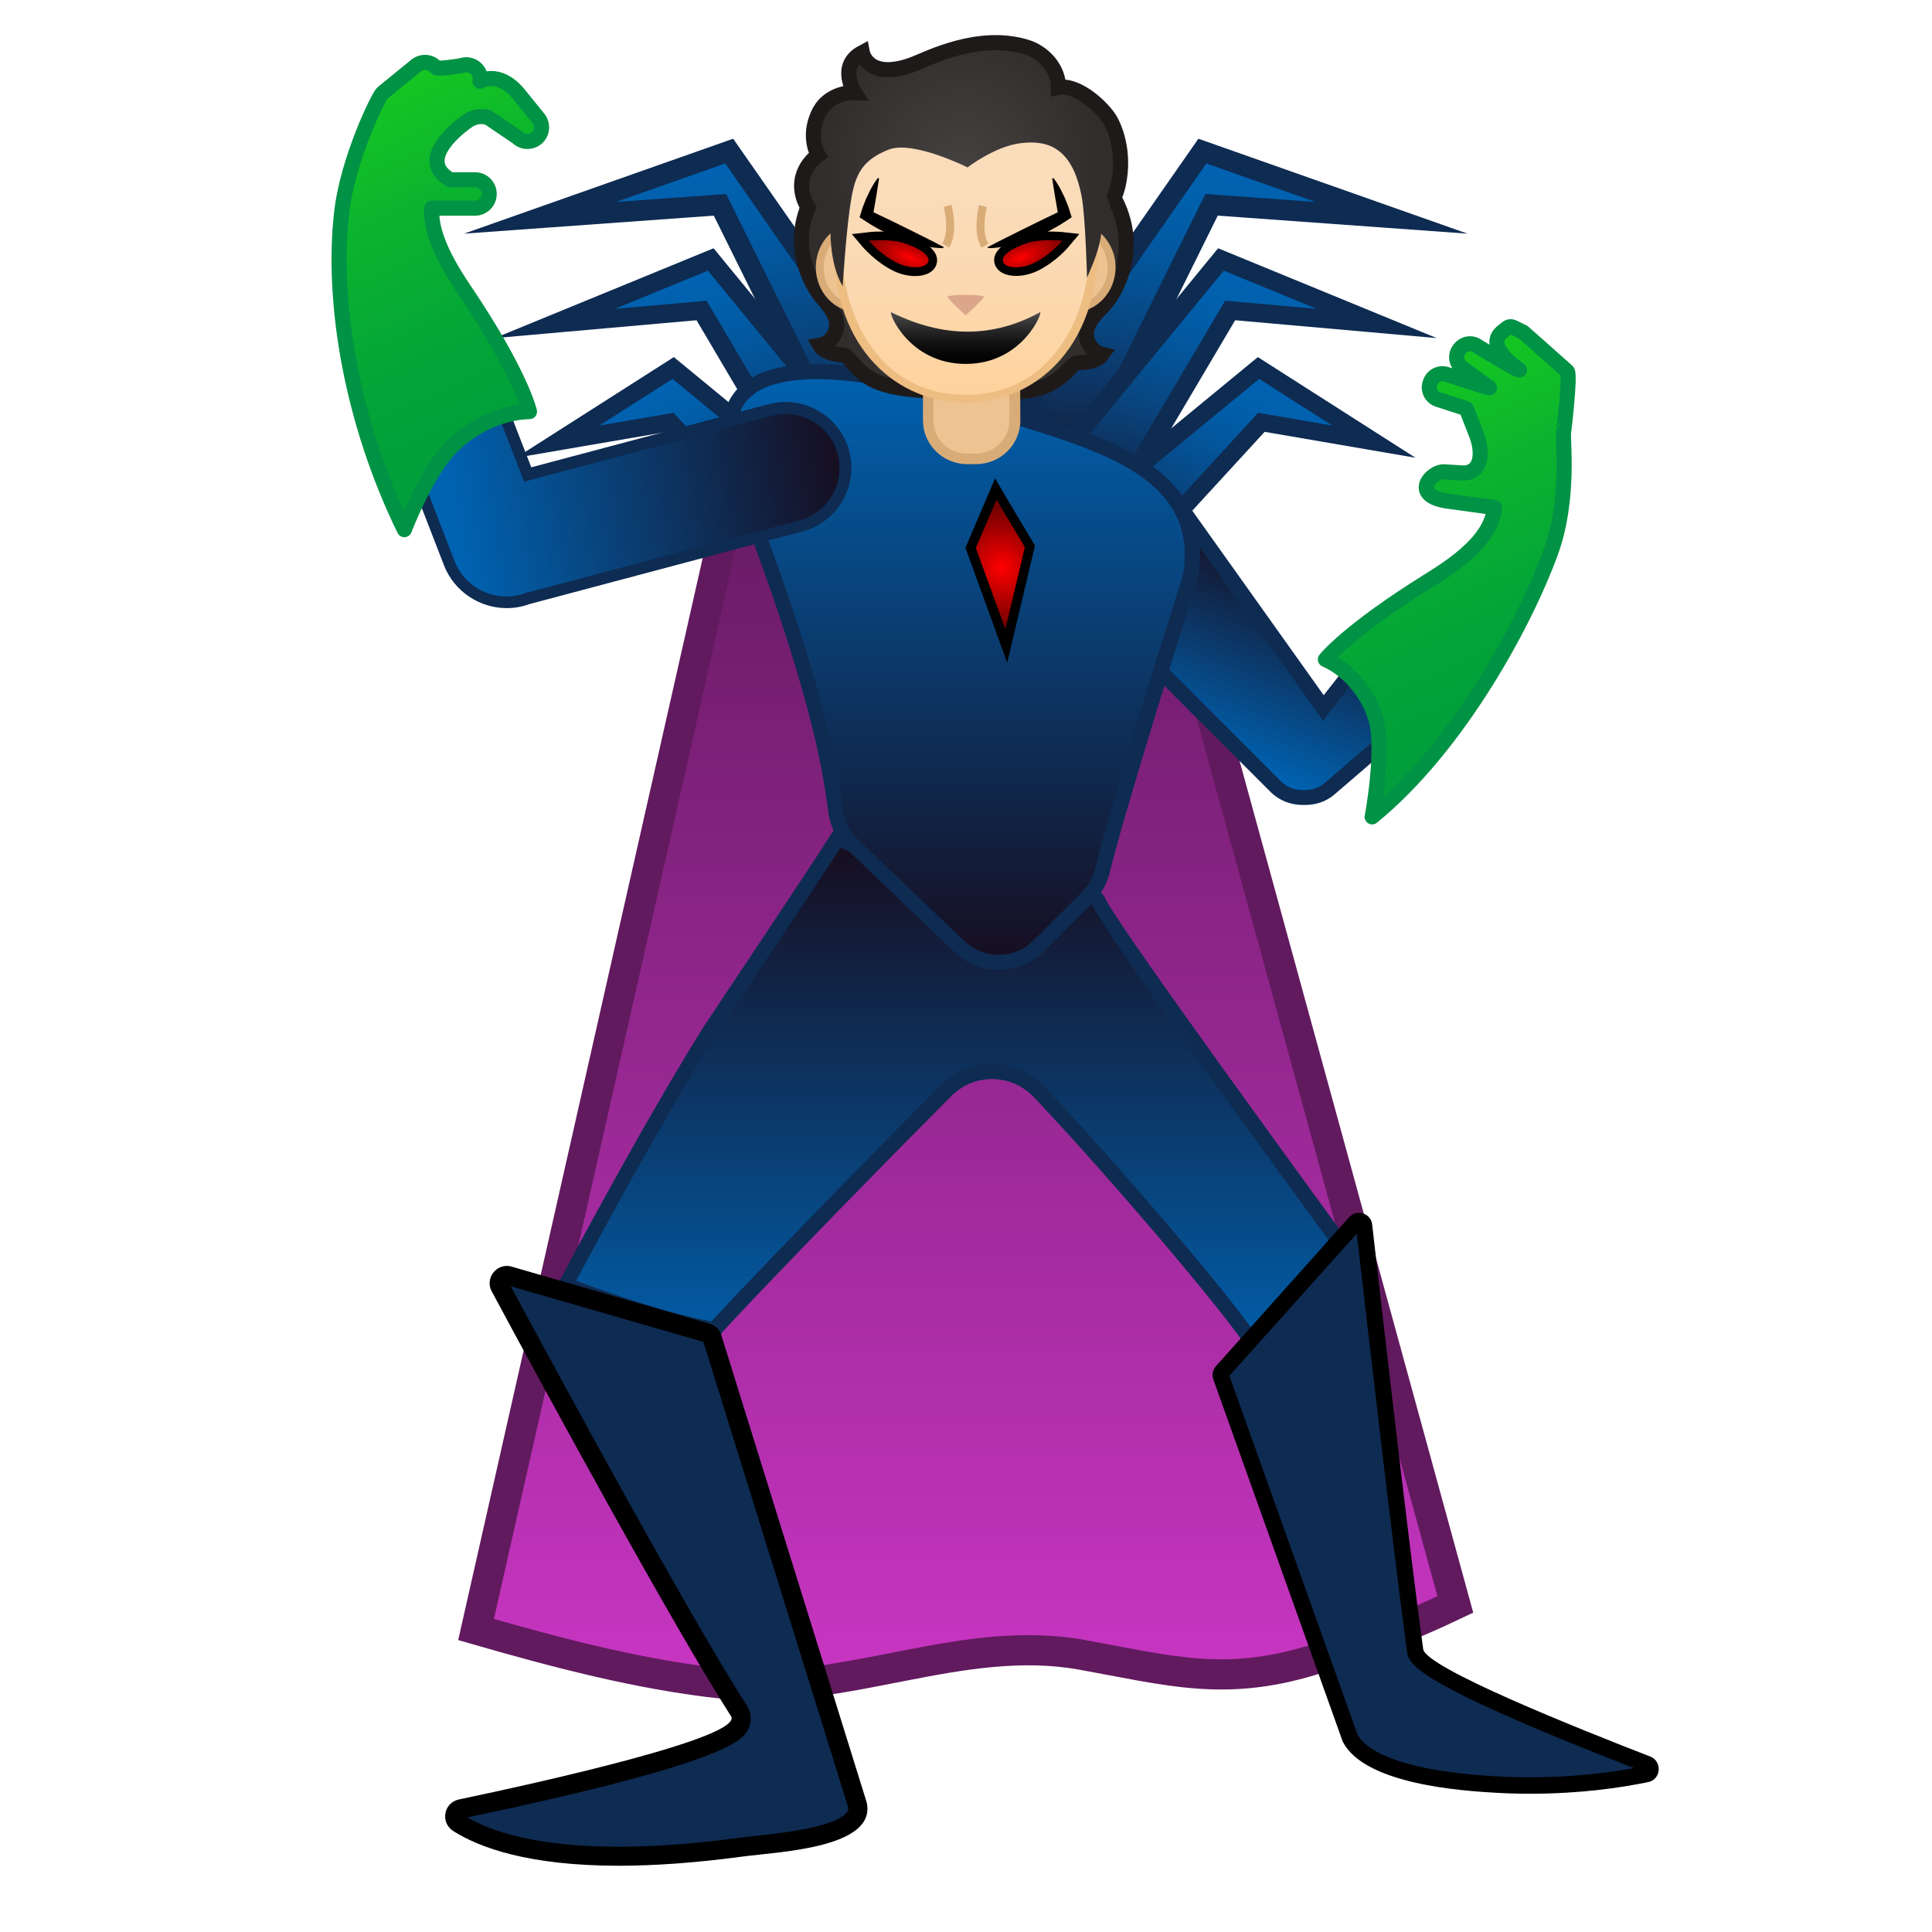
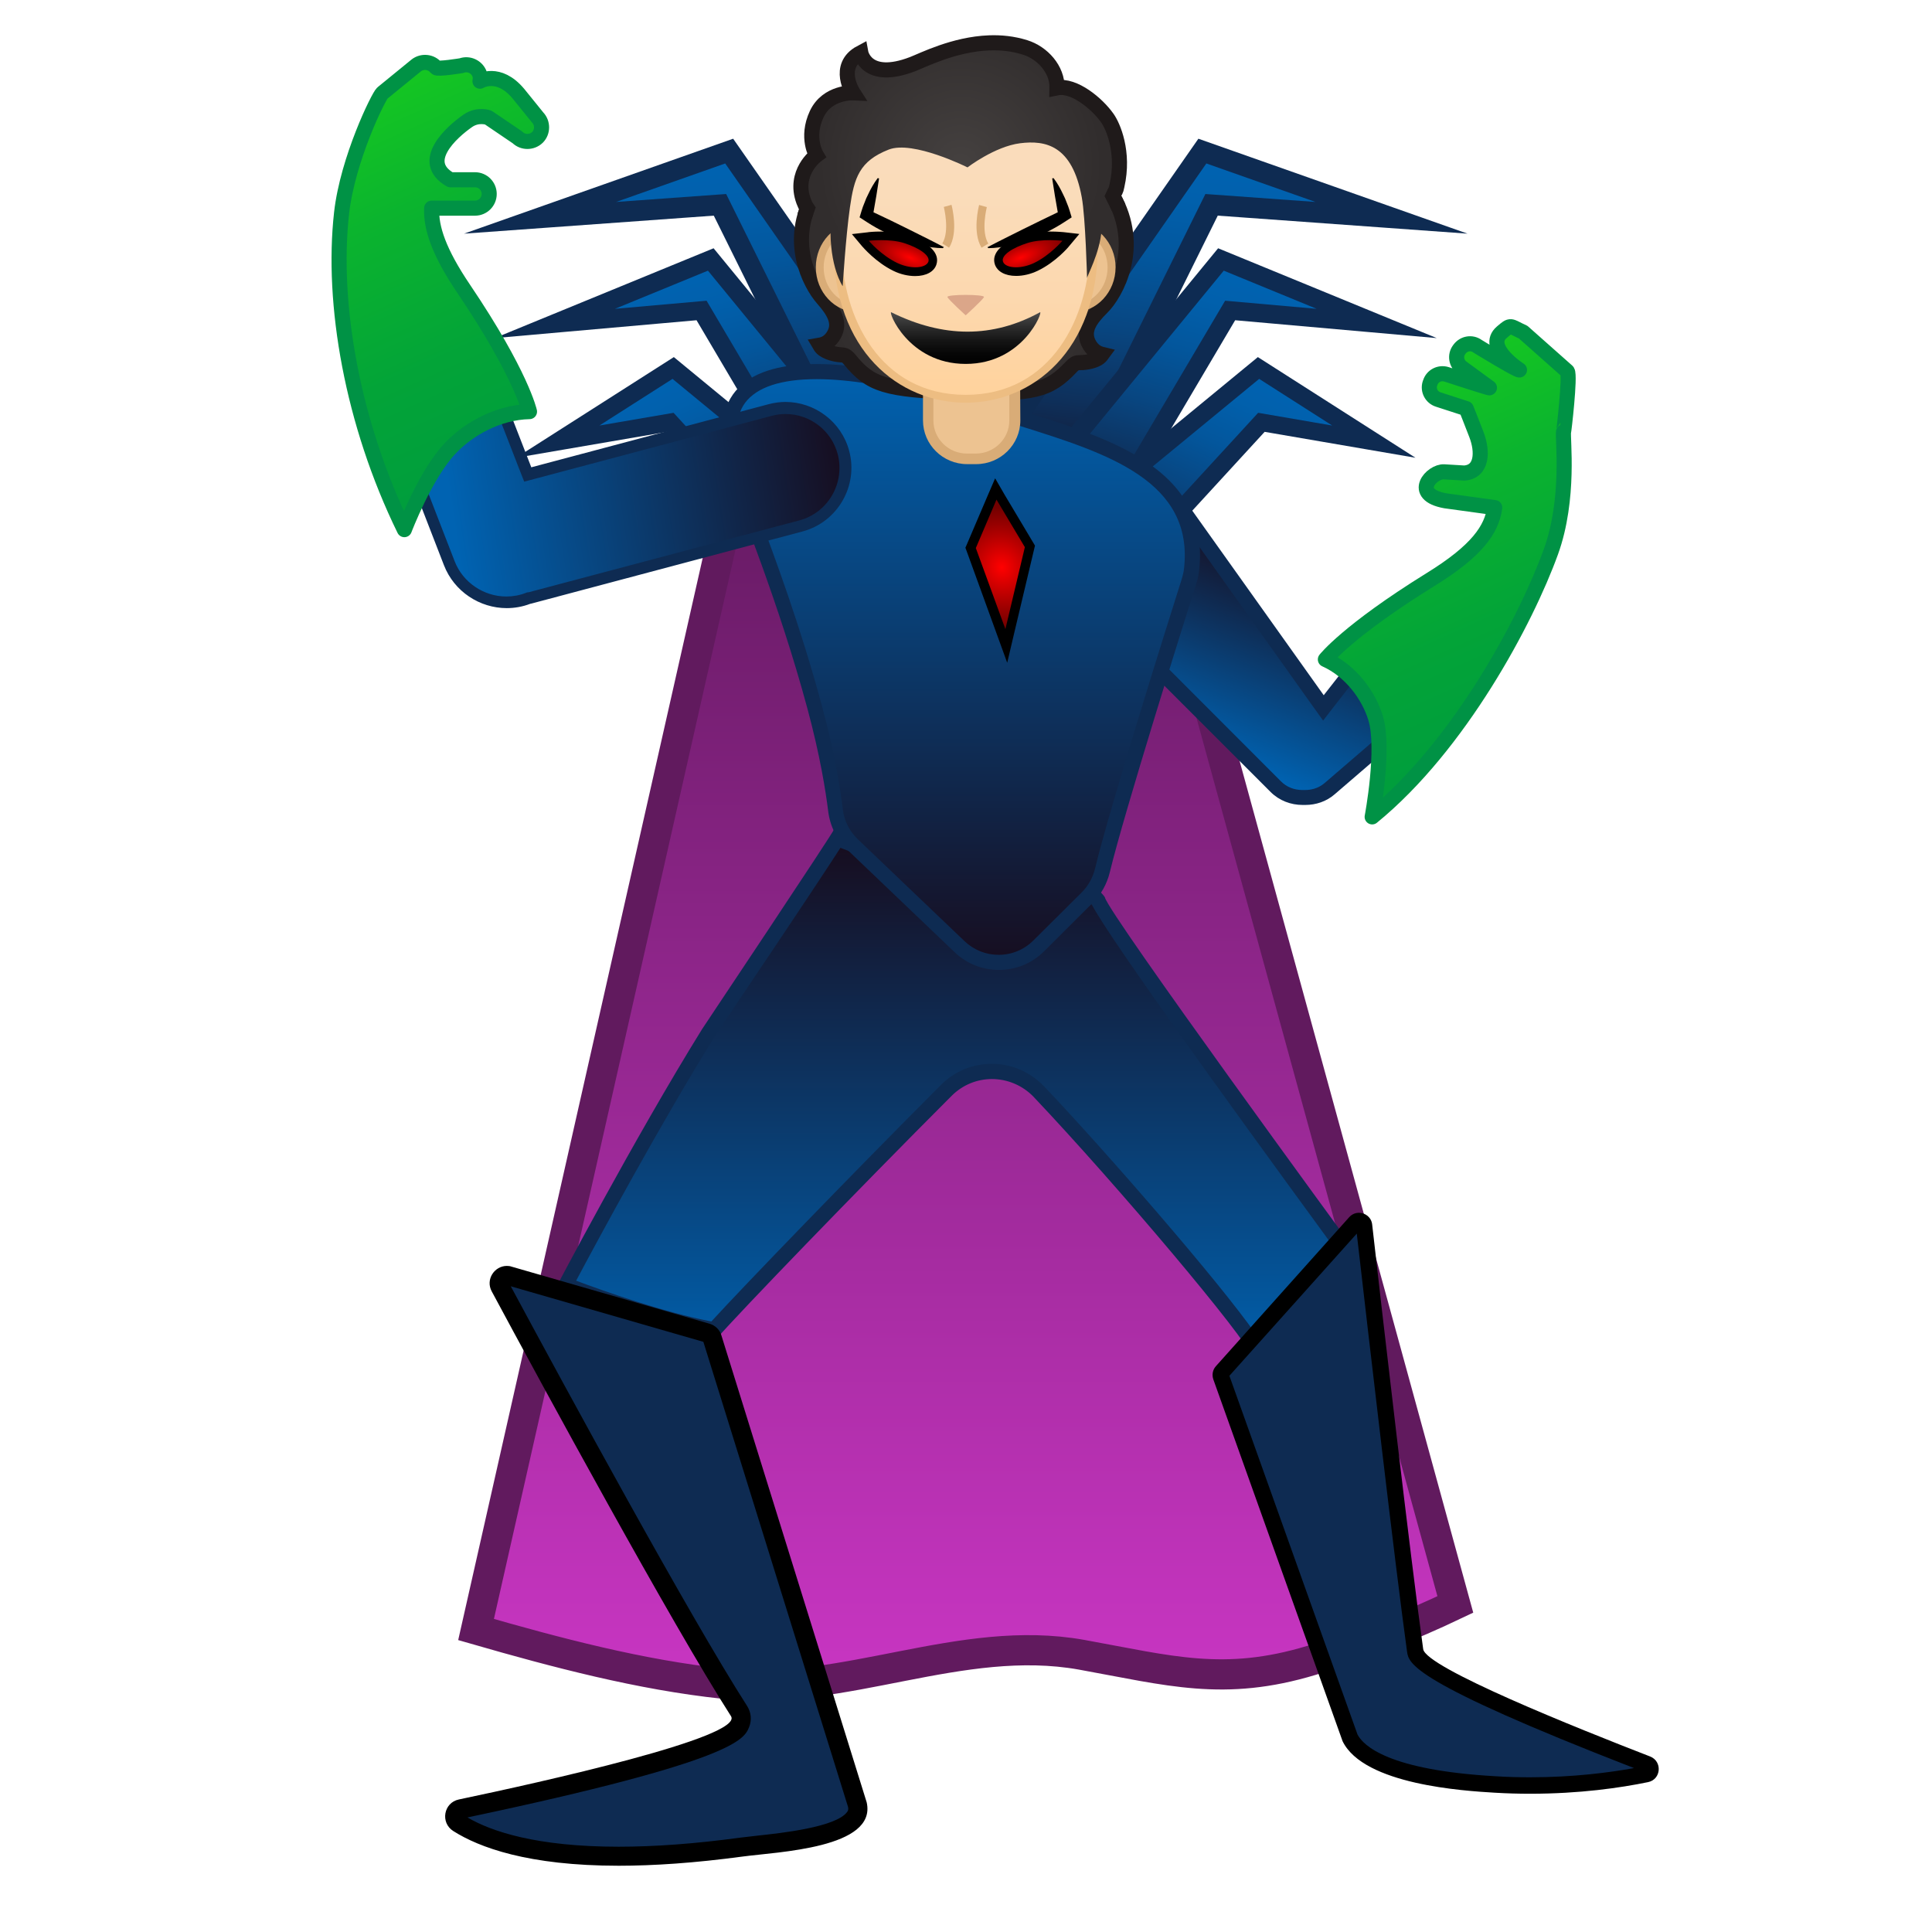
<svg xmlns="http://www.w3.org/2000/svg" xmlns:xlink="http://www.w3.org/1999/xlink" enable-background="new 0 0 128 128" viewBox="0 0 128 128">
  <linearGradient id="a" gradientTransform="matrix(1 0 0 -1 0 131.43)" gradientUnits="userSpaceOnUse" x1="63.99" x2="63.99" y1="97.18" y2="20.78">
    <stop offset="0" stop-color="#691b66" />
    <stop offset="1" stop-color="#c735c1" />
  </linearGradient>
  <linearGradient id="b">
    <stop offset=".003" stop-color="#0063b2" />
    <stop offset=".136" stop-color="#0160ac" />
    <stop offset=".311" stop-color="#03569c" />
    <stop offset=".508" stop-color="#084681" />
    <stop offset=".722" stop-color="#0e305b" />
    <stop offset=".948" stop-color="#15142b" />
    <stop offset="1" stop-color="#170d1f" />
  </linearGradient>
  <linearGradient id="c" gradientTransform="matrix(1.0651 -.1281 -.1293 -1.0755 55.33 104.29)" gradientUnits="userSpaceOnUse" x1="4.08" x2="4.08" xlink:href="#b" y1="87.09" y2="64.92" />
  <linearGradient id="d" gradientTransform="matrix(.9919 -.2786 -.2895 -1.0307 73.71 35.76)" gradientUnits="userSpaceOnUse" x1="-20.98" x2="-20.98" xlink:href="#b" y1="23.34" y2="4.5" />
  <linearGradient id="e" gradientTransform="matrix(.909 -.4169 -.4169 -.909 80.06 -44.44)" gradientUnits="userSpaceOnUse" x1="-60.92" x2="-60.92" xlink:href="#b" y1="-47.85" y2="-65.89" />
  <linearGradient id="f" gradientTransform="matrix(-1.0651 -.1281 .1293 -1.0755 -659.98 104.29)" gradientUnits="userSpaceOnUse" x1="-673.97" x2="-673.97" xlink:href="#b" y1="167.85" y2="145.68" />
  <linearGradient id="g" gradientTransform="matrix(-.9919 -.2786 .2895 -1.0307 -678.37 35.76)" gradientUnits="userSpaceOnUse" x1="-705.59" x2="-705.59" xlink:href="#b" y1="208.39" y2="189.55" />
  <linearGradient id="h" gradientTransform="matrix(-.909 -.4169 .4169 -.909 -684.72 -44.44)" gradientUnits="userSpaceOnUse" x1="-726.82" x2="-726.82" xlink:href="#b" y1="257.55" y2="239.52" />
  <linearGradient id="i">
    <stop offset=".003" stop-color="#0063b2" />
    <stop offset="1" stop-color="#170d1f" />
  </linearGradient>
  <linearGradient id="j" gradientTransform="matrix(1 0 0 -1 0 131.43)" gradientUnits="userSpaceOnUse" x1="78.79" x2="84.23" xlink:href="#i" y1="81.94" y2="95.21" />
  <linearGradient id="k" gradientTransform="matrix(1 0 0 -1 0 131.43)" gradientUnits="userSpaceOnUse" x1="63.16" x2="63.16" y1="75.52" y2="39.99">
    <stop offset="0" stop-color="#170d1f" />
    <stop offset=".997" stop-color="#0063b2" />
  </linearGradient>
  <linearGradient id="l" gradientTransform="matrix(1 0 0 -1 0 131.43)" gradientUnits="userSpaceOnUse" x1="63.68" x2="63.68" xlink:href="#i" y1="107.51" y2="67.39" />
  <linearGradient id="m">
    <stop offset="0" stop-color="#454140" />
    <stop offset="1" stop-color="#312d2d" />
  </linearGradient>
  <radialGradient id="n" cx="63.9" cy="19.32" gradientUnits="userSpaceOnUse" r="8.94" xlink:href="#m" />
  <linearGradient id="o" gradientTransform="matrix(1 0 0 -1 0 131.43)" gradientUnits="userSpaceOnUse" x1="63.98" x2="63.98" y1="105.18" y2="126.5">
    <stop offset="0" stop-color="#ffd29c" />
    <stop offset=".024" stop-color="#ffd39e" />
    <stop offset=".316" stop-color="#fcd8af" />
    <stop offset=".629" stop-color="#fadcba" />
    <stop offset="1" stop-color="#f9ddbd" />
  </linearGradient>
  <linearGradient id="p" gradientTransform="matrix(1 0 0 -1 0 131.43)" gradientUnits="userSpaceOnUse" x1="63.97" x2="63.97" y1="110.73" y2="107.3">
    <stop offset="0" stop-color="#4d4d4d" />
    <stop offset=".255" stop-color="#2f2f2f" />
    <stop offset=".541" stop-color="#151515" />
    <stop offset=".799" stop-color="#060606" />
    <stop offset="1" />
  </linearGradient>
  <radialGradient id="q" cx="63.66" cy="10.89" gradientUnits="userSpaceOnUse" r="9.4" xlink:href="#m" />
-   <clipPath id="r">
-     <path d="m55.62 1.99-2.96 5.38-.31 6.48 1.38.85.73-2.11 12.11-5.94 5.46 3.62 1.61 3.46 1.4-1.24-.79-10.96z" />
-   </clipPath>
-   <linearGradient id="s">
+   <linearGradient id="r">
    <stop offset=".003" stop-color="#f00" />
    <stop offset=".072" stop-color="#f50000" />
    <stop offset=".712" stop-color="#980000" />
    <stop offset="1" stop-color="#730000" />
  </linearGradient>
-   <radialGradient id="t" cx="114.11" cy="189.56" gradientTransform="matrix(.9263 .3768 .1497 -.368 -73.77 43.84)" gradientUnits="userSpaceOnUse" r="3.37" xlink:href="#s" />
-   <radialGradient id="u" cx="-574.54" cy="-540.82" gradientTransform="matrix(-.9263 .3768 -.1497 -.368 -545.53 34.54)" gradientUnits="userSpaceOnUse" r="3.37" xlink:href="#s" />
-   <radialGradient id="v" cx="58.7" cy="97.71" gradientTransform="matrix(.9649 -.0175 -.0701 -1.0351 16.58 139.75)" gradientUnits="userSpaceOnUse" r="3.83" xlink:href="#s" />
-   <linearGradient id="w" gradientTransform="matrix(1 0 0 -1 0 131.43)" gradientUnits="userSpaceOnUse" x1="29.53" x2="55.54" xlink:href="#i" y1="99.64" y2="103.65" />
-   <linearGradient id="x">
+   <radialGradient id="s" cx="114.11" cy="189.56" gradientTransform="matrix(.9263 .3768 .1497 -.368 -73.77 43.84)" gradientUnits="userSpaceOnUse" r="3.37" xlink:href="#r" />
+   <radialGradient id="t" cx="-574.54" cy="-540.82" gradientTransform="matrix(-.9263 .3768 -.1497 -.368 -545.53 34.54)" gradientUnits="userSpaceOnUse" r="3.37" xlink:href="#r" />
+   <radialGradient id="u" cx="58.7" cy="97.71" gradientTransform="matrix(.9649 -.0175 -.0701 -1.0351 16.58 139.75)" gradientUnits="userSpaceOnUse" r="3.83" xlink:href="#r" />
+   <linearGradient id="v" gradientTransform="matrix(1 0 0 -1 0 131.43)" gradientUnits="userSpaceOnUse" x1="29.53" x2="55.54" xlink:href="#i" y1="99.64" y2="103.65" />
+   <linearGradient id="w">
    <stop offset="0" stop-color="#17cb1f" />
    <stop offset=".356" stop-color="#0bb42e" />
    <stop offset=".719" stop-color="#03a438" />
    <stop offset=".997" stop-color="#009e3c" />
  </linearGradient>
-   <linearGradient id="y" gradientTransform="matrix(1 0 0 -1 0 131.43)" gradientUnits="userSpaceOnUse" x1="23.47" x2="35.06" xlink:href="#x" y1="127.2" y2="101.49" />
-   <linearGradient id="z" gradientTransform="matrix(1 0 0 -1 0 131.43)" gradientUnits="userSpaceOnUse" x1="90.47" x2="101.33" xlink:href="#x" y1="107.41" y2="83.33" />
+   <linearGradient id="x" gradientTransform="matrix(1 0 0 -1 0 131.43)" gradientUnits="userSpaceOnUse" x1="23.47" x2="35.06" xlink:href="#w" y1="127.2" y2="101.49" />
+   <linearGradient id="y" gradientTransform="matrix(1 0 0 -1 0 131.43)" gradientUnits="userSpaceOnUse" x1="90.47" x2="101.33" xlink:href="#w" y1="107.41" y2="83.33" />
  <path d="m48.76 31.75-17.22 76.21c5.31 1.53 10.9 3.01 16.39 3.59 8 .87 15.72-3.35 23.72-1.92 5.82 1.05 9.44 2.13 15.25.37 3.25-.98 6.46-2.24 9.52-3.7l-20.45-74.55z" fill="url(#a)" stroke="#611a5e" stroke-miterlimit="10" stroke-width="2" />
  <g stroke="#0e2b52" stroke-miterlimit="10">
    <path d="m35.78 14.43 12.53-4.42 15.99 22.92-6.74.54-9.86-19.9z" fill="url(#c)" stroke-width="1.37" />
    <path d="m36.76 21.43 10.33-4.24 14.34 17.49-5.81 1.37-9.14-15.48z" fill="url(#d)" stroke-width="1.23" />
    <path d="m36.95 29.26 7.65-4.88 15.9 13.09-5.36 2.21-10.73-11.7z" fill="url(#e)" stroke-width="1.17" />
    <path d="m92.19 14.43-12.53-4.42-15.98 22.92 6.74.54 9.85-19.9z" fill="url(#f)" stroke-width="1.37" />
    <path d="m91.21 21.43-10.32-4.24-14.35 17.49 5.81 1.37 9.15-15.48z" fill="url(#g)" stroke-width="1.23" />
    <path d="m91.02 29.26-7.64-4.88-15.91 13.09 5.36 2.21 10.74-11.7z" fill="url(#h)" stroke-width="1.17" />
  </g>
  <path d="m86.29 52.84c-.67 0-1.3-.25-1.76-.72l-14.11-14.12c-.97-.97-.97-2.56 0-3.53l1.94-1.94c.31-.31.99-.49 1.87-.49 1.44 0 3.04.47 3.63 1.07l9.83 13.79 3.18-4.08c.38-.32.96-.53 1.56-.53.73 0 1.42.32 1.9.87l.22.25c.9 1.04.78 2.63-.26 3.52l-6.18 5.32c-.45.39-1.01.59-1.62.59z" fill="url(#j)" />
  <path d="m74.23 32.54c1.36 0 2.74.45 3.23.88l9.42 13.23.78 1.09.82-1.06 2.71-3.47c.35-.27.78-.42 1.23-.42.59 0 1.14.25 1.52.69l.22.25c.72.84.63 2.1-.21 2.82l-6.18 5.32c-.45.39-.96.47-1.31.47h-.18c-.54 0-1.04-.2-1.41-.57l-14.1-14.12c-.78-.78-.78-2.05 0-2.83l1.94-1.94c.17-.17.71-.34 1.52-.34m0-1c-.94 0-1.78.19-2.23.64l-1.94 1.94c-1.17 1.17-1.17 3.07 0 4.23l14.12 14.12c.58.58 1.35.86 2.12.86h.18c.69 0 1.39-.22 1.95-.71l6.18-5.32c1.25-1.08 1.39-2.98.32-4.22l-.22-.25c-.59-.69-1.43-1.04-2.28-1.04-.69 0-1.39.24-1.95.72l-2.78 3.55-9.48-13.31c-.72-.72-2.48-1.21-3.99-1.21z" fill="#0e2b52" />
  <path d="m83.13 89.19c-1.68-2.64-9.46-11.77-14.3-16.84-.82-.86-1.93-1.34-3.11-1.34-1.14 0-2.22.45-3.02 1.25-6.18 6.19-13.5 13.77-15.37 15.86-3.61-.65-8.3-2.38-9.84-2.97 1.12-2.11 5.59-10.47 9.45-16.69.03-.05.45-.67 1.08-1.62 5.24-7.87 6.91-10.4 7.45-11.27.99.35 3.93 1.48 8.27 3.92.76.43 1.54.65 2.31.65 2.25 0 3.8-1.83 4.49-2.82.23.24.55.58 1.01 1.07.47.49 1.1 1.15 1.22 1.31.87 1.87 12.21 17.43 16.09 22.73-.73 1.09-3.37 4.99-5.73 6.76z" fill="url(#k)" />
  <path d="m55.68 56.17c1.23.46 3.96 1.58 7.82 3.75.84.47 1.7.71 2.55.71 2.12 0 3.67-1.46 4.53-2.55.17.18.37.39.6.63.45.47 1.07 1.12 1.18 1.27-.01-.01-.1-.14-.14-.33.22 1.04 8.73 12.83 16 22.78-.84 1.26-2.99 4.32-4.99 6.01-2.36-3.42-10.11-12.32-14.05-16.46-.92-.96-2.15-1.5-3.47-1.5-1.28 0-2.48.5-3.37 1.4-5.99 6-13.06 13.32-15.21 15.67-3.18-.61-7.11-2.01-8.96-2.7 1.44-2.71 5.57-10.36 9.16-16.15.04-.07.45-.68 1.07-1.6 4.65-6.91 6.51-9.73 7.28-10.93m-.43-1.21c-.04.2-8.64 13.08-8.74 13.23-4.49 7.24-9.73 17.22-9.73 17.22s6.24 2.5 10.73 3.24c1.53-1.75 9.14-9.64 15.54-16.05.74-.74 1.7-1.11 2.67-1.11 1 0 2.01.4 2.76 1.18 5.54 5.85 14.15 16.06 14.48 17.23 2.97-1.89 6.49-7.49 6.49-7.49s-16.02-21.89-16.25-22.96c-.04-.18-2.69-2.8-2.73-3 0 0-1.69 3.17-4.43 3.17-.63 0-1.32-.17-2.06-.58-5.48-3.08-8.73-4.08-8.73-4.08z" fill="#0e2b52" />
  <path d="m66.17 63.76c-.97 0-1.89-.37-2.59-1.04l-7.08-6.77c-.63-.6-1.03-1.4-1.13-2.26-.17-1.42-.55-3.74-1.38-6.85-1.4-5.2-3.09-9.73-4.21-12.74-.41-1.1-.73-1.96-.91-2.52-.75-2.32-.7-4.07.13-5.21.85-1.17 2.58-1.77 5.11-1.77 4.57 0 10.15 1.97 10.21 1.99 1.08.41 2.26.78 3.5 1.17 5.55 1.75 11.85 3.72 11.11 10-.02.21-.07.43-.15.69-.8 2.51-4.8 15.23-5.75 19.19-.17.7-.52 1.33-1.01 1.82-.83.82-2.06 2.05-3.2 3.19-.71.72-1.65 1.11-2.65 1.11z" fill="url(#l)" />
  <path d="m54.11 25.12c4.48 0 9.99 1.94 10.02 1.95 1.1.42 2.29.79 3.54 1.18 5.63 1.77 11.46 3.6 10.77 9.46-.02.18-.07.38-.13.6-.8 2.52-4.81 15.25-5.76 19.23-.15.61-.45 1.15-.88 1.58-.83.82-2.07 2.05-3.21 3.19-.61.61-1.43.95-2.3.95-.84 0-1.64-.32-2.25-.9l-7.09-6.77c-.54-.52-.89-1.21-.98-1.96-.17-1.43-.55-3.78-1.4-6.92-1.41-5.22-3.1-9.77-4.23-12.78-.41-1.09-.73-1.95-.9-2.49-.7-2.16-.68-3.76.06-4.76.78-1.03 2.37-1.56 4.74-1.56m0-1c-4.2 0-7.66 1.6-5.72 7.63.66 2.06 3.19 8.09 5.11 15.22.83 3.09 1.2 5.4 1.37 6.78.12.98.57 1.88 1.28 2.56l7.09 6.77c.82.79 1.88 1.18 2.94 1.18 1.09 0 2.17-.41 3-1.24 1.15-1.15 2.39-2.38 3.2-3.19.57-.56.96-1.27 1.15-2.05.95-3.95 4.99-16.8 5.74-19.16.08-.25.14-.52.17-.78.95-8.13-8.89-9.4-14.95-11.7 0 0-5.66-2.02-10.38-2.02z" fill="#0e2b52" />
  <path d="m72.1 22.69c-.37-.81.11-1.53.91-2.32.9-.89 2.44-4.27 1-7.12-.29-.05-4.46.15-5.52.12-1.28-.04-3.23-.1-4.51-.15-1.28-.04-3.23-.1-4.51-.15-1.06-.03-5.23-.51-5.52-.47-1.62 2.76-.28 6.23.56 7.17.74.84 1.18 1.59.76 2.37-.28.52-.67.67-.96.72.07.12.17.23.28.3.4.26.91.33 1.24.35.2.01.34.15.47.31 1.35 1.65 2.32 2.01 7.27 2.17s5.94-.14 7.4-1.69c.14-.15.29-.28.49-.28.33 0 .84-.04 1.26-.27.12-.07.22-.17.3-.28-.29-.06-.67-.25-.92-.78z" fill="url(#n)" />
  <path d="m72.1 22.69c-.37-.81.11-1.53.91-2.32.9-.89 2.68-3.98.72-7.39-.29-.05-19.49-.14-19.78-.1-1.82 3.05-.28 5.95.56 6.9.74.84 1.18 1.59.76 2.37-.28.52-.67.67-.96.72.07.12.17.23.28.3.4.26.91.33 1.24.35.2.01.34.15.47.31 1.35 1.65 2.32 2.01 7.27 2.17s5.94-.14 7.4-1.69c.14-.15.29-.28.49-.28.33 0 .84-.04 1.26-.27.12-.07.22-.17.3-.28-.29-.07-.67-.26-.92-.79z" fill="none" stroke="#1f1a1a" stroke-miterlimit="10" />
  <path d="m64.07 30.4c-1.42 0-2.58-1.14-2.58-2.54v-3.18h5.73v3.18c0 1.4-1.16 2.54-2.57 2.54z" fill="#edc391" />
  <path d="m66.87 25.03v2.83c0 1.21-1 2.19-2.22 2.19h-.59c-1.22 0-2.22-.98-2.22-2.19v-2.83zm.71-.71h-6.43v3.53c0 1.6 1.31 2.9 2.93 2.9h.59c1.62 0 2.93-1.3 2.93-2.9z" fill="#d9ac77" />
  <path d="m56.85 20.43c-1.4 0-2.54-1.22-2.54-2.72s1.14-2.72 2.54-2.72h14.26c1.4 0 2.54 1.22 2.54 2.72s-1.14 2.72-2.54 2.72z" fill="#edc391" />
  <path d="m71.1 15.26c1.26 0 2.28 1.1 2.28 2.46s-1.02 2.46-2.28 2.46h-14.25c-1.26 0-2.28-1.1-2.28-2.46s1.02-2.46 2.28-2.46zm0-.53h-14.25c-1.54 0-2.8 1.34-2.8 2.98s1.26 2.98 2.8 2.98h14.26c1.54 0 2.8-1.34 2.8-2.98s-1.28-2.98-2.81-2.98z" fill="#d9ac77" />
  <path d="m63.98 26.43c-4.08 0-8.49-3.16-8.49-10.12 0-5.57 3.24-11.58 8.49-11.58s8.49 6.01 8.49 11.58c-.02 6.94-4.41 10.12-8.49 10.12z" fill="url(#o)" />
  <path d="m63.98 4.98c5.08 0 8.22 5.87 8.22 11.32 0 4.75-2.58 9.86-8.22 9.86-5.65 0-8.22-5.11-8.22-9.86-.01-5.44 3.14-11.32 8.22-11.32m0-.52c-4.54 0-8.75 4.85-8.75 11.84 0 6.95 4.33 10.38 8.75 10.38s8.75-3.43 8.75-10.38c-.02-6.98-4.22-11.84-8.75-11.84z" fill="#edbd82" />
  <path d="m62.77 19.68c.08.19 1.21 1.21 1.21 1.21s1.13-1.02 1.21-1.21c.07-.19-2.5-.19-2.42 0z" fill="#dba689" />
  <path d="m68.9 20.69c-3.12 1.71-6.39 1.71-9.85 0-.24-.12 1.1 3.42 4.93 3.42s5.16-3.55 4.92-3.42z" fill="url(#p)" />
  <path d="m60.56 4.24c-3.07 1.17-3.43-.76-3.43-.76-1.66.88-.51 2.65-.51 2.65s-1.71-.08-2.4 1.41c-.73 1.56-.02 2.73-.02 2.73s-1.61 1.08-.92 2.96c.46 1.25 1.75 1.72 1.75 1.72-.09 2.72.8 4.01.8 4.01s.2-3.25.48-5.22.63-3.07 2.57-3.83c1.61-.63 5.22 1.18 5.22 1.18s1.81-1.39 3.49-1.6 3.45.13 4.08 3.58c.25 1.37.35 5.36.35 5.36-.02-.12.84-1.64.96-3.16.04-.57.86-1.96 1.1-2.99.5-2.24-.27-3.97-.63-4.49-.66-.94-2.2-2.22-3.33-2 .03-1.21-.95-2.31-2.11-2.67-3.19-.98-6.53.77-7.45 1.12z" fill="url(#q)" />
-   <g clip-path="url(#r)">
-     <path d="m60.56 4.24c-3.07 1.17-3.43-.76-3.43-.76-1.66.88-.51 2.65-.51 2.65s-1.71-.08-2.4 1.41c-.73 1.56-.02 2.73-.02 2.73s-1.61 1.08-.92 2.96c.46 1.25 1.75 1.72 1.75 1.72-.09 2.72.8 4.01.8 4.01s.95-4.69.83-5.4c0 0 1.95-.44 4.14-1.76 1.48-.9 2.48-1.93 4.16-2.35 2.56-.64 3.18 1.21 3.18 1.21s2.37-.52 3.17 2.77c.33 1.35.51 3.62.71 5-.02-.12.84-1.64.96-3.16.04-.57.86-1.96 1.1-2.99.5-2.24-.27-3.97-.63-4.49-.66-.94-2.2-2.22-3.33-2 .03-1.21-.95-2.31-2.11-2.67-3.19-.98-6.53.77-7.45 1.12z" fill="none" stroke="#1f1a1a" stroke-miterlimit="10" />
-   </g>
+   <path d="m53.31 14.32.18-.51c-.16-.24-.11-.16-.25-.49-.69-1.89.85-3.03.85-3.03s-.71-1.17.02-2.73c.7-1.49 2.41-1.41 2.41-1.41s-1.15-1.78.51-2.66c0 0 .35 1.94 3.43.76.68-.26 2.74-1.32 5.07-1.41.78-.03 1.58.05 2.38.3 1.16.36 2.15 1.46 2.12 2.68 1.13-.23 2.67 1.06 3.33 2 .37.51 1.15 2.25.64 4.49-.09.42-.07.22-.27.67l.38.77" fill="none" stroke="#1f1a1a" />
  <path d="m62.47 16.44c-.24 0-.48-.02-.71-.05l-.34-.05-.33-.07c-.22-.04-.43-.11-.65-.17s-.42-.13-.63-.2c-.82-.31-1.61-.69-2.35-1.17l-.51-.33.13-.43c.06-.19.12-.37.2-.55l.11-.28.13-.27c.08-.18.18-.36.28-.54s.22-.35.35-.53l.09.02c-.06.38-.12.77-.18 1.15l-.2 1.15-.04-.08 1.18.56 1.18.58 1.18.59c.39.19.78.4 1.17.6z" />
-   <path d="m60.62 17.98c-.42 0-.89-.11-1.3-.31-1.13-.54-1.95-1.51-1.99-1.55l-.33-.39.52-.06s.36-.04.85-.04c.63 0 1.17.07 1.6.21s1.46.52 1.75 1.09c.08.17.1.34.05.5-.12.34-.55.55-1.15.55z" fill="url(#t)" />
+   <path d="m60.62 17.98c-.42 0-.89-.11-1.3-.31-1.13-.54-1.95-1.51-1.99-1.55l-.33-.39.52-.06s.36-.04.85-.04c.63 0 1.17.07 1.6.21s1.46.52 1.75 1.09c.08.17.1.34.05.5-.12.34-.55.55-1.15.55z" fill="url(#s)" />
  <path d="m58.38 15.91c.46 0 1.03.04 1.51.19.97.31 1.75.81 1.62 1.23-.08.24-.42.38-.87.38-.35 0-.77-.09-1.18-.28-1.1-.52-1.9-1.48-1.9-1.48s.35-.04.82-.04m0-.57c-.5 0-.87.04-.89.05l-1.05.12.68.81c.04.04.9 1.06 2.08 1.63.45.22.96.34 1.43.34.73 0 1.26-.29 1.41-.77.24-.75-.48-1.46-1.98-1.95-.45-.16-1.02-.23-1.68-.23z" />
  <path d="m65.48 16.44c.24 0 .48-.02.71-.05l.34-.05.33-.07c.22-.04.43-.11.65-.17s.42-.13.63-.2c.82-.31 1.61-.69 2.35-1.17l.51-.33-.13-.43c-.06-.19-.12-.37-.2-.55l-.11-.28-.13-.27c-.08-.18-.18-.36-.28-.54s-.22-.35-.35-.53l-.09.02c.06.38.12.77.18 1.15l.2 1.15.04-.08-1.18.57-1.18.58-1.18.59c-.39.19-.78.4-1.17.6z" />
-   <path d="m67.32 17.98c-.6 0-1.03-.21-1.14-.57-.05-.16-.03-.33.05-.5.29-.57 1.32-.96 1.75-1.09.43-.14.96-.21 1.6-.21.49 0 .85.04.85.04l.52.06-.34.4c-.04.04-.86 1.01-1.99 1.55-.41.22-.88.32-1.3.32z" fill="url(#u)" />
+   <path d="m67.32 17.98c-.6 0-1.03-.21-1.14-.57-.05-.16-.03-.33.05-.5.29-.57 1.32-.96 1.75-1.09.43-.14.96-.21 1.6-.21.49 0 .85.04.85.04l.52.06-.34.4c-.04.04-.86 1.01-1.99 1.55-.41.22-.88.32-1.3.32z" fill="url(#t)" />
  <path d="m69.57 15.91c.47 0 .82.04.82.04s-.81.96-1.89 1.48c-.41.19-.83.28-1.18.28-.45 0-.8-.14-.87-.38-.14-.42.64-.92 1.62-1.23.47-.15 1.04-.19 1.5-.19m0-.57c-.66 0-1.23.07-1.68.22-1.5.48-2.22 1.2-1.98 1.95.16.48.68.77 1.41.77.47 0 .97-.12 1.43-.34 1.19-.57 2.05-1.58 2.08-1.63l.68-.81-1.05-.12c-.02 0-.39-.04-.89-.04z" />
  <path d="m62.88 16.41-.45-.28c.51-.83.1-2.4.1-2.42l.51-.14c.02.08.48 1.82-.16 2.84z" fill="#d9ac77" />
  <path d="m65.03 16.41c-.63-1.02-.18-2.76-.16-2.83l.51.14c0 .02-.41 1.59.1 2.42z" fill="#d9ac77" />
-   <path d="m64.32 36.3 1.66-3.91 2.26 3.81-1.57 6.59z" fill="url(#v)" />
+   <path d="m64.32 36.3 1.66-3.91 2.26 3.81-1.57 6.59z" fill="url(#u)" />
  <path d="m66.02 33.1 1.88 3.15-1.29 5.43-1.96-5.37zm-.09-1.41-.5 1.16-1.37 3.21-.1.23.09.24 1.95 5.37.73 2.01.49-2.08 1.29-5.43.06-.25-.13-.22-1.88-3.15z" />
-   <path d="m33.59 39.91c-1.67 0-3.19-1.04-3.79-2.59l-4.11-10.61c-.19-.5-.18-1.04.04-1.54.22-.49.61-.87 1.11-1.06l2.74-1.07c.23-.09.47-.14.72-.14.83 0 1.58.52 1.88 1.28l2.82 7.25 16.06-4.27c.33-.09.67-.13 1.02-.13 1.81 0 3.38 1.22 3.84 2.96.27 1.02.13 2.09-.41 3.02-.54.92-1.39 1.58-2.42 1.85l-17.97 4.78c-.56.18-1.04.27-1.53.27z" fill="url(#w)" />
+   <path d="m33.59 39.91c-1.67 0-3.19-1.04-3.79-2.59l-4.11-10.61c-.19-.5-.18-1.04.04-1.54.22-.49.61-.87 1.11-1.06l2.74-1.07c.23-.09.47-.14.72-.14.83 0 1.58.52 1.88 1.28l2.82 7.25 16.06-4.27c.33-.09.67-.13 1.02-.13 1.81 0 3.38 1.22 3.84 2.96.27 1.02.13 2.09-.41 3.02-.54.92-1.39 1.58-2.42 1.85l-17.97 4.78c-.56.18-1.04.27-1.53.27z" fill="url(#v)" />
  <path d="m30.27 23.3c.67 0 1.28.41 1.51 1.03l2.69 6.92.26.66.68-.18 15.72-4.18c.3-.08.61-.12.91-.12 1.63 0 3.05 1.1 3.46 2.66.24.92.11 1.89-.37 2.72s-1.25 1.42-2.18 1.67l-17.93 4.76h-.04l-.1.02-.04.02c-.41.16-.85.24-1.29.24-1.51 0-2.89-.94-3.43-2.34l-4.11-10.61c-.32-.83.09-1.77.92-2.09l2.74-1.06c.21-.09.4-.12.6-.12m0-.79c-.29 0-.58.05-.86.16l-2.74 1.06c-1.23.48-1.85 1.88-1.37 3.1l4.11 10.61c.68 1.76 2.38 2.85 4.16 2.85.52 0 1.05-.09 1.57-.29.02 0 .04 0 .06-.01l17.97-4.78c2.33-.62 3.71-3.03 3.09-5.34-.52-1.95-2.3-3.24-4.22-3.24-.37 0-.74.05-1.12.15l-15.72 4.18-2.69-6.92c-.36-.95-1.27-1.53-2.24-1.53z" fill="#0e2b52" />
  <path d="m41 122.97c-5.93 0-9.05-1.2-10.62-2.2-.28-.18-.25-.45-.24-.53.02-.1.09-.34.4-.4 17.69-3.72 18.28-5.12 18.5-5.65.12-.28.09-.58-.07-.84-3.89-6.05-12.37-21.66-15.83-28.09-.12-.22-.05-.41.01-.5.07-.12.23-.25.43-.25.05 0 .1.01.15.02l13.11 3.77c.17.05.29.17.35.34l9.63 30.95c.06.29.01.56-.17.81-.9 1.25-4.49 1.63-6.42 1.84-.42.04-.8.08-1.1.12-2.96.4-5.7.61-8.13.61z" fill="#0e2b52" />
  <path d="m33.84 85.22 12.76 3.68 9.59 30.83c.03.17-.01.24-.06.31-.73 1.02-4.4 1.41-5.98 1.58-.43.05-.81.09-1.12.13-2.94.4-5.64.6-8.04.6-5.46 0-8.45-1.02-10.02-1.94 17.72-3.74 18.32-5.18 18.65-5.96.2-.48.15-.99-.12-1.42-3.83-5.97-12.12-21.23-15.66-27.81m-.26-1.35c-.82 0-1.43.9-1 1.69 3.26 6.07 11.92 22.01 15.85 28.14.89 1.39-12.69 4.4-18.03 5.52-1.01.21-1.24 1.54-.37 2.09 1.7 1.08 4.95 2.3 10.96 2.3 2.31 0 5.02-.18 8.22-.61 2.28-.31 8.9-.54 8.21-3.59l-9.63-30.95c-.11-.37-.41-.65-.78-.76l-13.11-3.78c-.11-.04-.22-.05-.32-.05z" />
  <path d="m101.38 118.3c-.75 0-1.53-.02-2.33-.07-6.88-.39-9.02-1.91-9.6-3.1l-8.54-23.9c-.04-.12-.02-.25.07-.34l8.82-9.86c.07-.08.15-.12.25-.12.15 0 .32.09.34.3.75 6.55 2.59 22.39 3.38 28.14.07.51.24 1.7 15.36 7.55.21.08.22.27.22.35-.01.08-.04.25-.26.3-1.67.33-4.38.75-7.71.75z" fill="#0e2b52" />
  <path d="m89.89 81.73c.78 6.78 2.54 21.99 3.33 27.69.11.79.28 1.99 15.04 7.72-1.66.3-4.03.61-6.89.61-.76 0-1.54-.02-2.3-.07-7.07-.4-8.74-2.02-9.13-2.76l-8.49-23.77zm.15-1.38c-.24 0-.47.09-.66.3l-8.82 9.86c-.22.24-.28.58-.17.89l8.56 23.96c1.41 2.89 8.07 3.29 10.06 3.41.82.05 1.61.07 2.36.07 3.29 0 5.98-.39 7.82-.77.87-.18.96-1.38.13-1.7-4.85-1.88-14.85-5.88-15.03-7.11-.83-5.93-2.74-22.44-3.38-28.13-.05-.48-.46-.78-.87-.78z" />
  <g stroke="#009245" stroke-linecap="round" stroke-linejoin="round" stroke-miterlimit="10">
-     <path d="m34.28 9.1c.36.36.96.36 1.33 0 .36-.36.36-.96 0-1.33l-1.27-1.57c-1.32-1.57-2.54-.82-2.54-.82.03-.16.03-.32-.03-.48-.18-.48-.72-.73-1.2-.55 0 0-1.58.26-1.68.13-.32-.4-.92-.46-1.32-.14l-2.23 1.82c-.25.2-2.31 4.38-2.71 7.96-.67 5.99.7 13.9 4.16 20.97 0 0 1.39-3.66 3.04-5.39 1.18-1.26 3.17-2.39 5.25-2.43 0 0-.53-2.46-4.35-8.12-1.65-2.44-2.19-4.06-2.13-5.36h2.87c.52 0 .94-.42.94-.94s-.42-.94-.94-.94h-1.63c-2.1-1.19.05-3.14 1.16-3.91.67-.46 1.35-.21 1.35-.21z" fill="url(#y)" />
-     <path d="m103.84 24.6-2.92-2.59c-.92-.42-.78-.55-1.42 0-1.17 1 1.17 2.5 1.17 2.5-.07.09-2.78-1.57-2.78-1.57-.38-.28-.91-.19-1.19.19l-.03.04c-.28.38-.19.91.19 1.19l1.82 1.33c.11.08-2.85-.89-2.85-.89-.45-.14-.93.1-1.07.55l-.02.05c-.15.45.1.93.55 1.07l1.85.6c0 .01 0 .01.01.02 0 0 .33.82.67 1.71.43 1.12.39 2.46-.81 2.54l-1.33-.08c-.81-.06-2.25 1.5.08 1.92l3.27.45c-.2 1.44-1.16 2.86-4.26 4.77-5.5 3.41-6.96 5.29-6.96 5.29 1.7.76 2.87 2.4 3.32 3.86.64 2.03-.22 6.57-.22 6.57 5.78-4.72 10.2-13.02 11.84-17.56 1.28-3.54.76-7.54.84-7.95.02-.01.45-3.71.25-4.01z" fill="url(#z)" />
+     <path d="m34.28 9.1c.36.36.96.36 1.33 0 .36-.36.36-.96 0-1.33l-1.27-1.57c-1.32-1.57-2.54-.82-2.54-.82.03-.16.03-.32-.03-.48-.18-.48-.72-.73-1.2-.55 0 0-1.58.26-1.68.13-.32-.4-.92-.46-1.32-.14l-2.23 1.82c-.25.2-2.31 4.38-2.71 7.96-.67 5.99.7 13.9 4.16 20.97 0 0 1.39-3.66 3.04-5.39 1.18-1.26 3.17-2.39 5.25-2.43 0 0-.53-2.46-4.35-8.12-1.65-2.44-2.19-4.06-2.13-5.36h2.87c.52 0 .94-.42.94-.94s-.42-.94-.94-.94h-1.63c-2.1-1.19.05-3.14 1.16-3.91.67-.46 1.35-.21 1.35-.21z" fill="url(#x)" />
+     <path d="m103.84 24.6-2.92-2.59c-.92-.42-.78-.55-1.42 0-1.17 1 1.17 2.5 1.17 2.5-.07.09-2.78-1.57-2.78-1.57-.38-.28-.91-.19-1.19.19l-.03.04c-.28.38-.19.91.19 1.19l1.82 1.33c.11.08-2.85-.89-2.85-.89-.45-.14-.93.1-1.07.55l-.02.05c-.15.45.1.93.55 1.07l1.85.6c0 .01 0 .01.01.02 0 0 .33.82.67 1.71.43 1.12.39 2.46-.81 2.54l-1.33-.08c-.81-.06-2.25 1.5.08 1.92l3.27.45c-.2 1.44-1.16 2.86-4.26 4.77-5.5 3.41-6.96 5.29-6.96 5.29 1.7.76 2.87 2.4 3.32 3.86.64 2.03-.22 6.57-.22 6.57 5.78-4.72 10.2-13.02 11.84-17.56 1.28-3.54.76-7.54.84-7.95.02-.01.45-3.71.25-4.01z" fill="url(#y)" />
  </g>
</svg>
